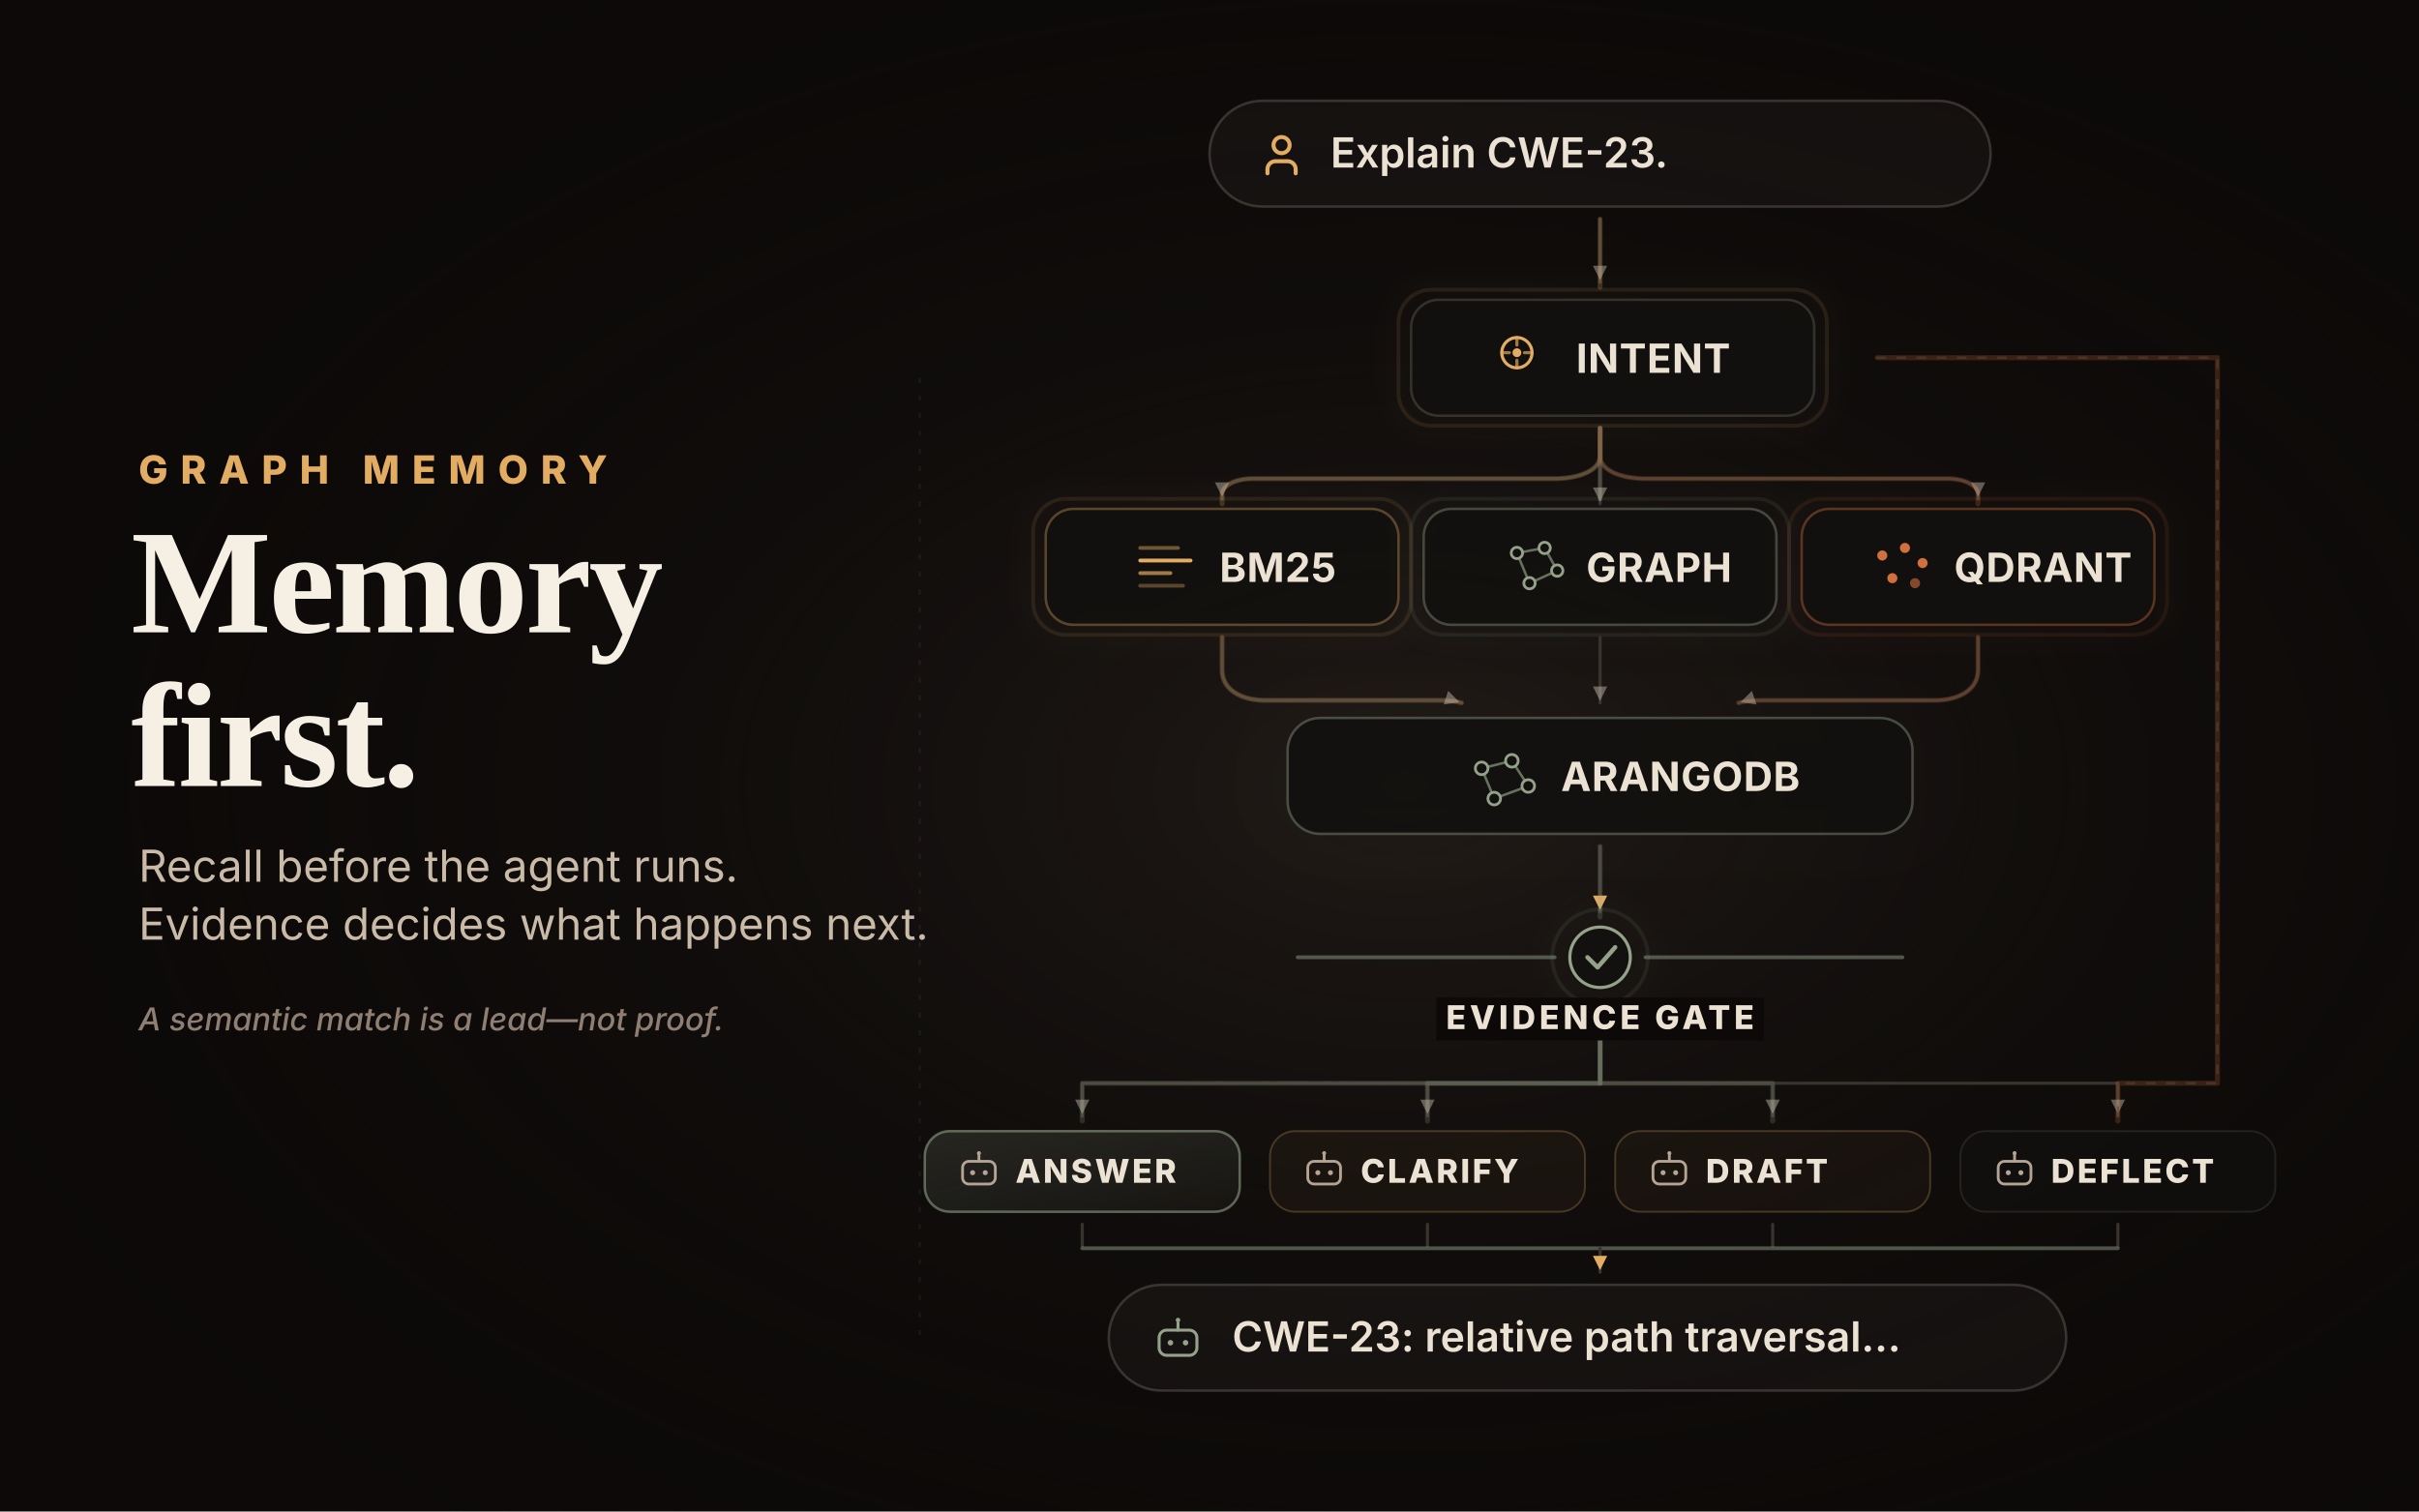
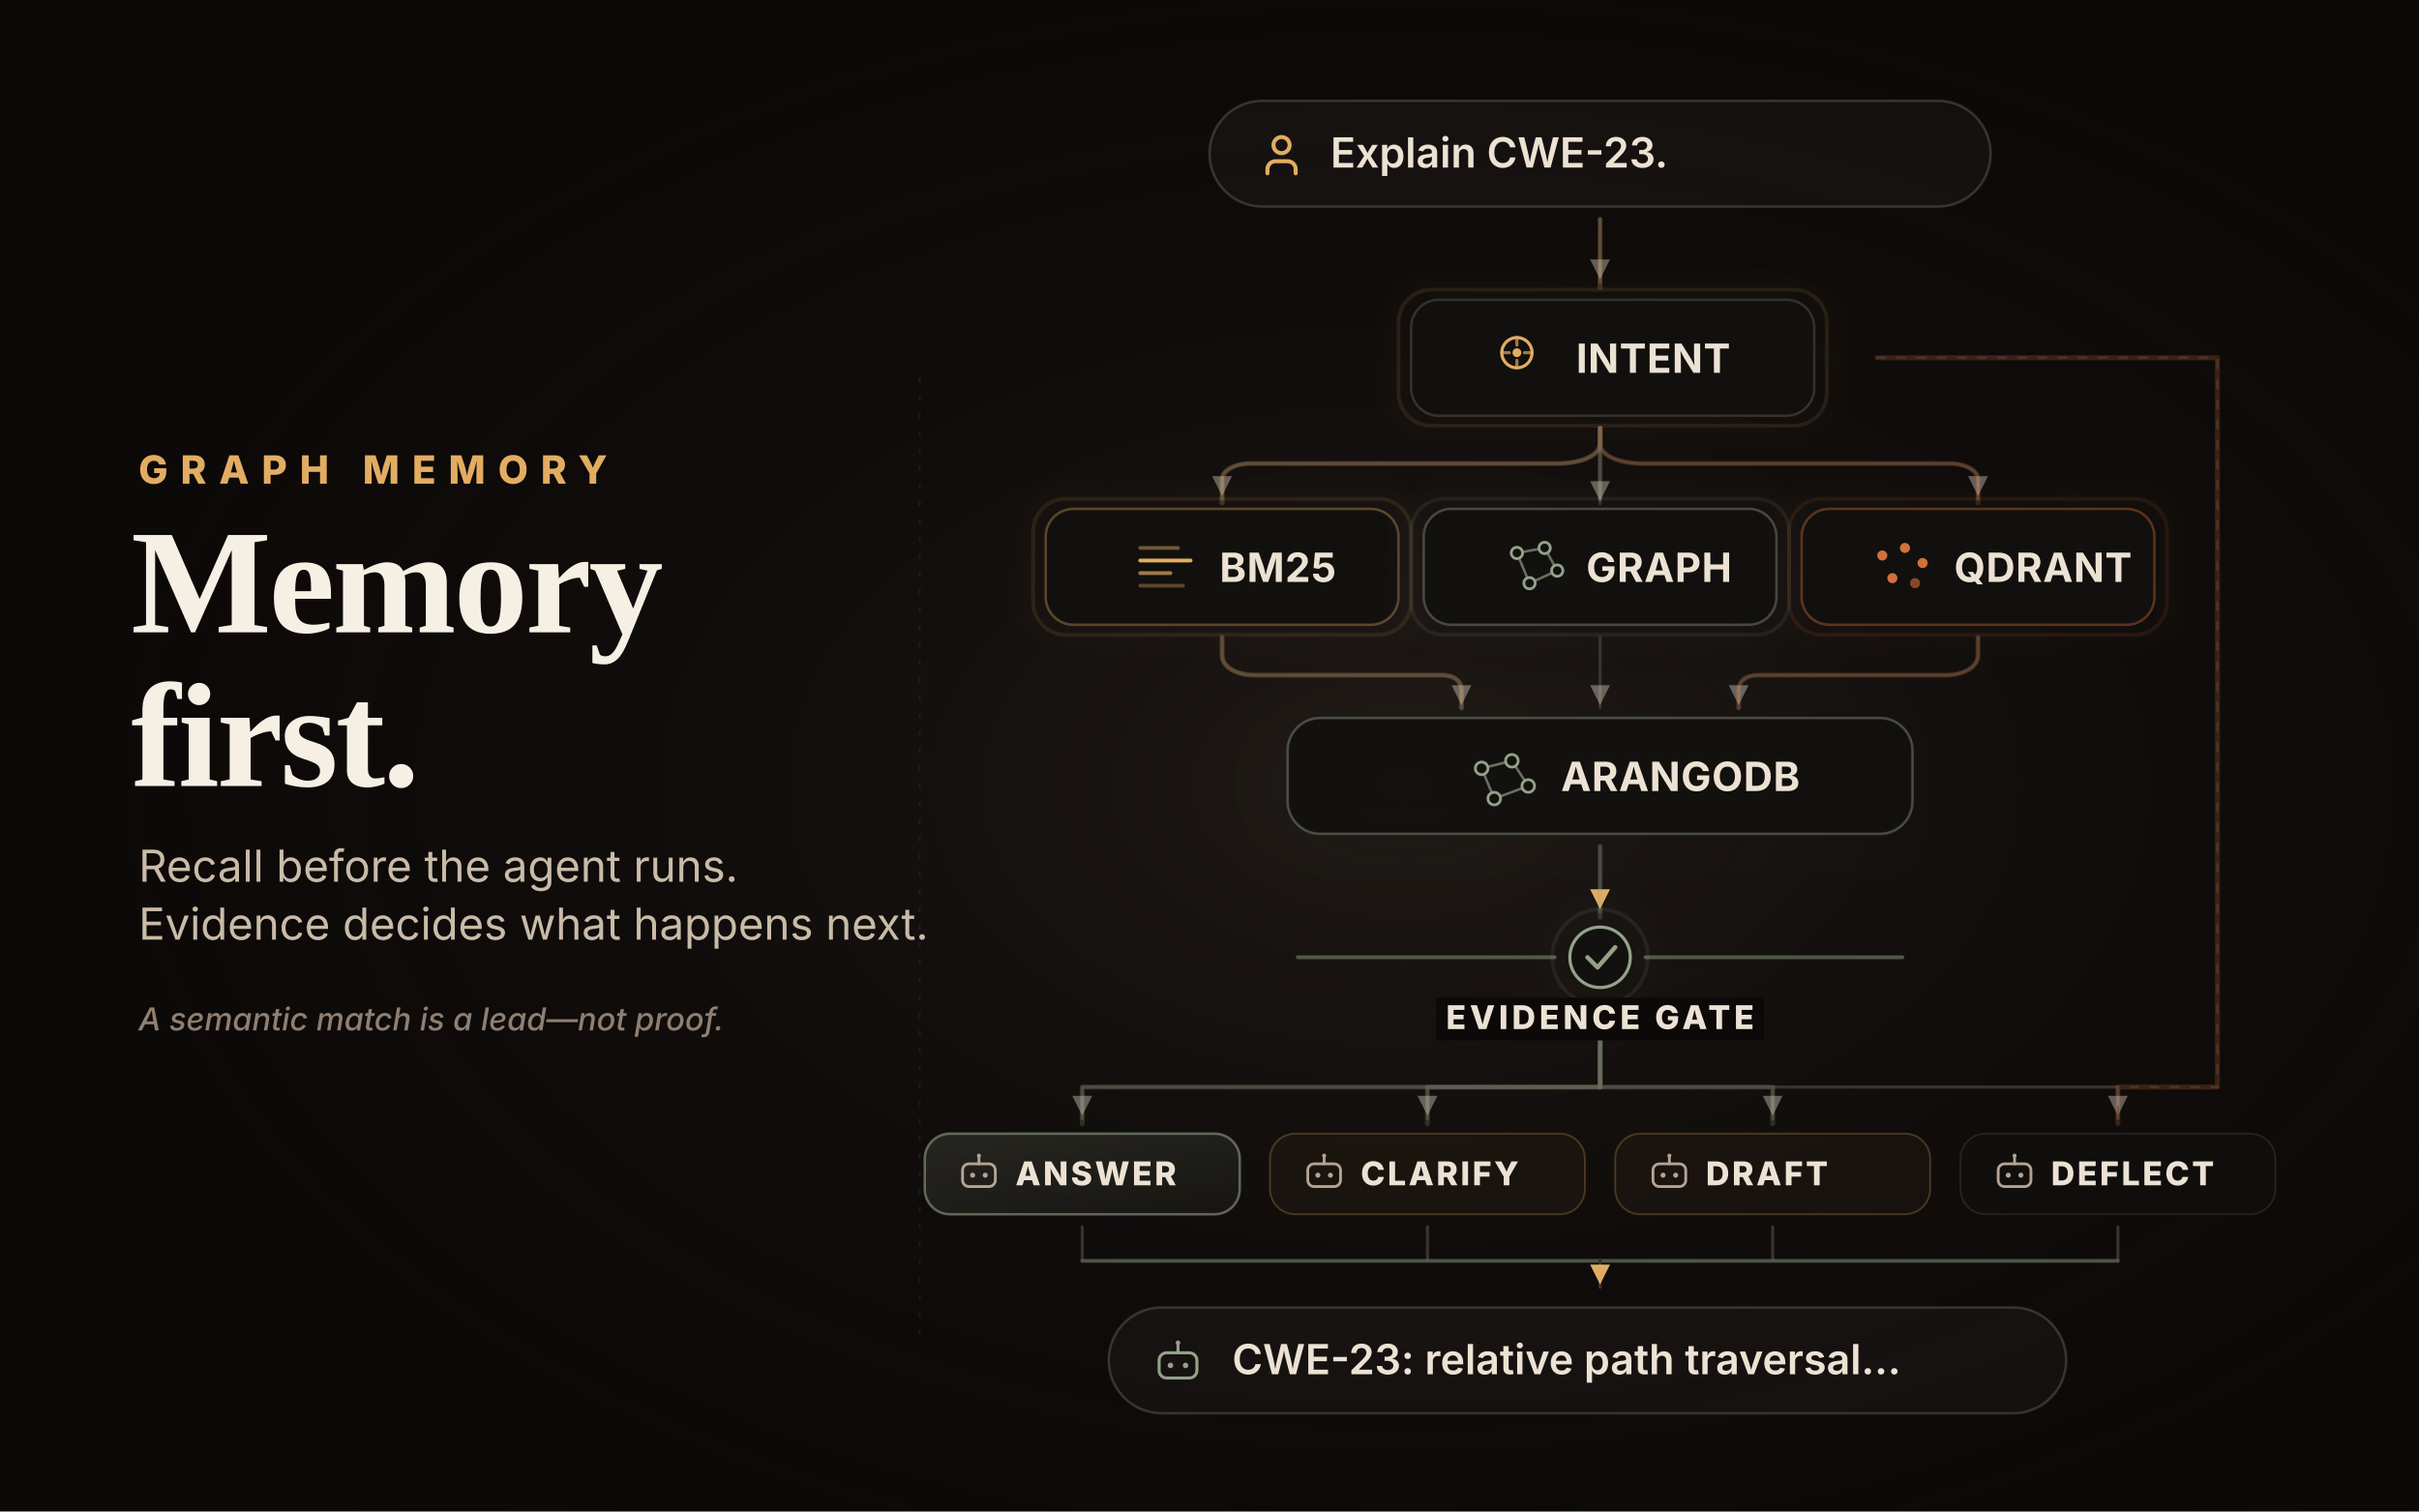
<svg xmlns="http://www.w3.org/2000/svg" viewBox="0 0 1920 1200" width="1920" height="1200" preserveAspectRatio="xMidYMid meet" role="img" aria-labelledby="memory-pipeline-title memory-pipeline-desc" tabindex="0">
  <defs>
    <radialGradient id="bg-glow" cx="58%" cy="52%" r="66%">
      <stop offset="0" stop-color="#261f1b" stop-opacity="0.78" />
      <stop offset="0.46" stop-color="#151210" stop-opacity="0.42" />
      <stop offset="1" stop-color="#0c0908" stop-opacity="0" />
    </radialGradient>
    <linearGradient id="answer-fill" x1="0" y1="0" x2="1" y2="1">
      <stop offset="0" stop-color="#93a289" stop-opacity="0.17" />
      <stop offset="1" stop-color="#93a289" stop-opacity="0.05" />
    </linearGradient>
-     <marker id="flow-arrow" viewBox="0 0 10 10" refX="8" refY="5" markerWidth="6.5" markerHeight="6.5" orient="auto-start-reverse">
+     <marker id="flow-arrow" viewBox="0 0 10 10" refX="8" refY="5" markerWidth="9" markerHeight="9" orient="auto-start-reverse">
      <path d="M 0 1.5 L 7 5 L 0 8.5 z" fill="rgba(236,226,211,0.38)" />
    </marker>
-     <marker id="flow-arrow-ember" viewBox="0 0 10 10" refX="8" refY="5" markerWidth="6.5" markerHeight="6.5" orient="auto-start-reverse">
+     <marker id="flow-arrow-ember" viewBox="0 0 10 10" refX="8" refY="5" markerWidth="9" markerHeight="9" orient="auto-start-reverse">
      <path d="M 0 1.5 L 7 5 L 0 8.5 z" fill="#d1703c" />
    </marker>
-     <marker id="flow-arrow-brass" viewBox="0 0 10 10" refX="8" refY="5" markerWidth="6.5" markerHeight="6.5" orient="auto-start-reverse">
+     <marker id="flow-arrow-brass" viewBox="0 0 10 10" refX="8" refY="5" markerWidth="9" markerHeight="9" orient="auto-start-reverse">
      <path d="M 0 1.5 L 7 5 L 0 8.5 z" fill="#e2ac62" />
    </marker>
    <filter id="soft-glow" x="-80%" y="-80%" width="260%" height="260%">
      <feGaussianBlur stdDeviation="10" result="blur" />
      <feMerge>
        <feMergeNode in="blur" />
        <feMergeNode in="SourceGraphic" />
      </feMerge>
    </filter>
    <filter id="wide-glow" x="-120%" y="-120%" width="340%" height="340%">
      <feGaussianBlur stdDeviation="22" />
    </filter>
    <style>
      #memory-pipeline .sans {
        font-family: Inter, ui-sans-serif, system-ui, -apple-system, BlinkMacSystemFont, "Segoe UI", sans-serif;
      }
      #memory-pipeline .mono {
        font-family: ui-monospace, SFMono-Regular, Menlo, Monaco, Consolas, "Liberation Mono", monospace;
      }
      #memory-pipeline .eyebrow {
        fill: #e2ac62;
        font-size: 31px;
        font-weight: 760;
        letter-spacing: 10px;
      }
      #memory-pipeline .serif {
        font-family: Fraunces, Georgia, "Times New Roman", serif;
      }
      #memory-pipeline .headline {
        fill: #f5efe4;
        font-size: 118px;
        font-weight: 720;
        letter-spacing: -2px;
      }
      #memory-pipeline .subhead {
        fill: #c9bba8;
        font-size: 35px;
        font-weight: 430;
      }
      #memory-pipeline .footer {
        fill: #8f7f72;
        font-size: 25px;
        font-weight: 480;
        font-style: italic;
      }
      #memory-pipeline .stage-name {
        fill: #ece2d3;
        font-size: 32px;
        font-weight: 660;
        letter-spacing: 0.5px;
      }
      #memory-pipeline .query-label {
        fill: #e2ac62;
        font-size: 19px;
        font-weight: 760;
        letter-spacing: 3px;
      }
      #memory-pipeline .query-text {
        fill: #ece2d3;
        font-size: 33px;
        font-weight: 570;
      }
      #memory-pipeline .gate-name {
        fill: #ece2d3;
        font-size: 26px;
        font-weight: 760;
        letter-spacing: 3px;
      }
      #memory-pipeline .outcome-name {
        fill: #ece2d3;
        font-size: 26px;
        font-weight: 760;
        letter-spacing: 2px;
      }
      #memory-pipeline .terminal-label {
        fill: #b5a494;
        font-size: 26px;
        font-weight: 720;
        letter-spacing: 4px;
      }

      #memory-pipeline .panel {
        fill: rgba(18, 17, 15, 0.86);
        stroke: rgba(236, 226, 211, 0.16);
        stroke-width: 2;
      }
      #memory-pipeline .panel-soft {
        fill: rgba(18, 17, 15, 0.68);
        stroke: rgba(236, 226, 211, 0.10);
        stroke-width: 1.5;
      }
      #memory-pipeline .query-shell {
        fill: rgba(236, 226, 211, 0.035);
        stroke: rgba(236, 226, 211, 0.18);
        stroke-width: 2;
      }
      #memory-pipeline .base-path {
        fill: none;
        stroke: #39332e;
        stroke-width: 2.5;
        stroke-linecap: round;
        stroke-linejoin: round;
      }
      #memory-pipeline .base-path-faint {
        fill: none;
        stroke: #39332e;
        stroke-width: 2;
        stroke-linecap: round;
        stroke-dasharray: 6 10;
        opacity: 0.58;
      }
      #memory-pipeline .flow-path {
        fill: none;
        stroke-width: 4;
        stroke-linecap: round;
        stroke-linejoin: round;
        stroke-dasharray: 1;
        stroke-dashoffset: 0;
        opacity: 0.22;
      }
      #memory-pipeline .flow-amber { stroke: #e2ac62; }
      #memory-pipeline .flow-violet { stroke: #d1703c; }
      #memory-pipeline .flow-mint { stroke: #93a289; }
      #memory-pipeline .stage-halo {
        fill: none;
        stroke-width: 3;
        opacity: 0.12;
      }
      #memory-pipeline .halo-amber { stroke: #e2ac62; }
      #memory-pipeline .halo-violet { stroke: #d1703c; }
      #memory-pipeline .halo-mint { stroke: #93a289; }
      #memory-pipeline .intent-mark {
        fill: none;
        stroke: #e2ac62;
        stroke-width: 2.5;
        stroke-linecap: round;
      }
      #memory-pipeline .bm25-line {
        stroke: #e2ac62;
        stroke-width: 3;
        stroke-linecap: round;
      }
      #memory-pipeline .q-node {
        fill: #d1703c;
      }
      #memory-pipeline .q-edge {
        stroke: rgba(209, 112, 60, 0.7);
        stroke-width: 1.5;
      }
      #memory-pipeline .graph-edge {
        stroke: rgba(147, 162, 137, 0.66);
        stroke-width: 2;
      }
      #memory-pipeline .graph-node {
        fill: #12110f;
        stroke: #93a289;
        stroke-width: 2.2;
      }
      #memory-pipeline .gate-line {
        stroke: rgba(147, 162, 137, 0.48);
        stroke-width: 3;
        stroke-linecap: round;
      }
      #memory-pipeline .gate-ring {
        fill: #12110f;
        stroke: #93a289;
        stroke-width: 2.5;
      }
      #memory-pipeline .gate-check {
        fill: none;
        stroke: #93a289;
        stroke-width: 3.5;
        stroke-linecap: round;
        stroke-linejoin: round;
      }
      #memory-pipeline .answer-shell {
        fill: url(#answer-fill);
        stroke: rgba(147, 162, 137, 0.58);
        stroke-width: 2;
      }
      #memory-pipeline .clarify-shell {
        fill: rgba(226, 172, 98, 0.045);
        stroke: rgba(226, 172, 98, 0.25);
        stroke-width: 1.5;
      }
      #memory-pipeline .scan-shell {
        fill: rgba(209, 112, 60, 0.05);
        stroke: rgba(209, 112, 60, 0.55);
        stroke-width: 2;
        stroke-dasharray: 7 7;
      }
      #memory-pipeline .panel-02a { stroke: rgba(226, 172, 98, 0.34); }
      #memory-pipeline .panel-02b { stroke: rgba(209, 112, 60, 0.38); }
      #memory-pipeline .panel-03  { stroke: rgba(147, 162, 137, 0.40); }
      #memory-pipeline .panel-02g { stroke: rgba(147, 162, 137, 0.38); }

      @media (prefers-reduced-motion: no-preference) {
        @keyframes draw-query {
          0%, 2% { stroke-dashoffset: 1; opacity: 0; }
          10% { opacity: 1; }
          16%, 24% { stroke-dashoffset: 0; opacity: 1; }
          30%, 100% { stroke-dashoffset: 0; opacity: 0.18; }
        }
        @keyframes pulse-intent {
          0%, 10%, 100% { opacity: 0; transform: scale(0.96); }
          16%, 26% { opacity: 0.75; transform: scale(1); }
          32% { opacity: 0.12; transform: scale(1.04); }
        }
        @keyframes draw-split {
          0%, 16% { stroke-dashoffset: 1; opacity: 0; }
          22% { opacity: 1; }
          30%, 36% { stroke-dashoffset: 0; opacity: 1; }
          42%, 100% { stroke-dashoffset: 0; opacity: 0.18; }
        }
        @keyframes pulse-recall {
          0%, 22%, 100% { opacity: 0; transform: scale(0.97); }
          30%, 40% { opacity: 0.72; transform: scale(1); }
          46% { opacity: 0.10; transform: scale(1.03); }
        }
        @keyframes draw-merge {
          0%, 30% { stroke-dashoffset: 1; opacity: 0; }
          36% { opacity: 1; }
          44%, 50% { stroke-dashoffset: 0; opacity: 1; }
          56%, 100% { stroke-dashoffset: 0; opacity: 0.18; }
        }
        @keyframes pulse-record {
          0%, 38%, 100% { opacity: 0; transform: scale(0.98); }
          46%, 56% { opacity: 0.7; transform: scale(1.035); }
          62% { opacity: 0.10; transform: scale(1.035); }
        }
        @keyframes draw-gate {
          0%, 46% { stroke-dashoffset: 1; opacity: 0; }
          52% { opacity: 1; }
          60%, 66% { stroke-dashoffset: 0; opacity: 1; }
          72%, 100% { stroke-dashoffset: 0; opacity: 0.18; }
        }
        @keyframes pulse-gate {
          0%, 50%, 100% { opacity: 0; transform: scale(0.9); }
          58%, 70% { opacity: 0.8; transform: scale(1); }
          78% { opacity: 0.14; transform: scale(1.06); }
        }
        @keyframes query-dot {
          0%, 2% { transform: scale(0.7); opacity: 0.3; }
          10%, 22% { transform: scale(1.15); opacity: 1; }
          32%, 100% { transform: scale(1); opacity: 0.55; }
        }
        #memory-pipeline .query-flow { animation: draw-query 6s ease-in-out infinite; }
        #memory-pipeline .intent-halo {
          transform-origin: 1070px 314px;
          animation: pulse-intent 6s ease-in-out infinite;
        }
        #memory-pipeline .split-flow { animation: draw-split 6s ease-in-out infinite; }
        #memory-pipeline .bm25-halo {
          transform-origin: 770px 480px;
          animation: pulse-recall 6s ease-in-out infinite;
        }
        #memory-pipeline .graph-halo {
          transform-origin: 1070px 480px;
          animation: pulse-recall 6s ease-in-out infinite;
          animation-delay: 0.09s;
        }
        #memory-pipeline .qdrant-halo {
          transform-origin: 1370px 480px;
          animation: pulse-recall 6s ease-in-out infinite;
          animation-delay: 0.18s;
        }
        #memory-pipeline .merge-flow { animation: draw-merge 6s ease-in-out infinite; }
        #memory-pipeline .record-halo {
          transform-origin: 1070px 646px;
          animation: pulse-record 6s ease-in-out infinite;
        }
        #memory-pipeline .gate-flow { animation: draw-gate 6s ease-in-out infinite; }
        #memory-pipeline .gate-halo {
          transform-origin: 1070px 790px;
          animation: pulse-gate 6s ease-in-out infinite;
        }
        #memory-pipeline .query-dot { transform-origin: 817px 153px; animation: query-dot 6s ease-in-out infinite; }
        @keyframes q-cycle {
          0%, 0.5% { opacity: 0; }
          2%, 25.5% { opacity: 1; }
          27%, 100% { opacity: 0; }
        }
        @keyframes r-cycle {
          0%, 18.5% { opacity: 0; }
          20%, 43% { opacity: 1; }
          44.5%, 100% { opacity: 0; }
        }
        @keyframes route-run {
          0%, 15% { stroke-dashoffset: 1; opacity: 0; }
          16% { opacity: 1; }
          18.5%, 22% { stroke-dashoffset: 0; opacity: 0.9; }
          24.5%, 100% { stroke-dashoffset: 0; opacity: 0; }
        }
        @keyframes deflect-run {
          0%, 79% { stroke-dashoffset: 1; opacity: 0; }
          80.5% { opacity: 1; }
          85%, 95% { stroke-dashoffset: 0; opacity: 0.9; }
          99%, 100% { stroke-dashoffset: 0; opacity: 0; }
        }
        @keyframes pill-cycle {
          0%, 16% { opacity: 0.45; }
          18.5%, 23% { opacity: 1; }
          25%, 100% { opacity: 0.45; }
        }
        @keyframes pill-cycle-deflect {
          0%, 84% { opacity: 0.45; }
          86.5%, 98% { opacity: 1; }
          100% { opacity: 0.45; }
        }
        #memory-pipeline .q1 { animation: q-cycle 24s ease-in-out infinite; }
        #memory-pipeline .q2 { animation: q-cycle 24s ease-in-out infinite; animation-delay: 6s; }
        #memory-pipeline .q3 { animation: q-cycle 24s ease-in-out infinite; animation-delay: 12s; }
        #memory-pipeline .q4 { animation: q-cycle 24s ease-in-out infinite; animation-delay: 18s; }
        #memory-pipeline .r1 { animation: r-cycle 24s ease-in-out infinite; }
        #memory-pipeline .r2 { animation: r-cycle 24s ease-in-out infinite; animation-delay: 6s; }
        #memory-pipeline .r3 { animation: r-cycle 24s ease-in-out infinite; animation-delay: 12s; }
        #memory-pipeline .r4 { animation: r-cycle 24s ease-in-out infinite; animation-delay: 18s; }
        #memory-pipeline .route-flow-1 { animation: route-run 24s ease-in-out infinite; }
        #memory-pipeline .route-flow-2 { animation: route-run 24s ease-in-out infinite; animation-delay: 6s; }
        #memory-pipeline .route-flow-3 { animation: route-run 24s ease-in-out infinite; animation-delay: 12s; }
        #memory-pipeline .deflect-flow { animation: deflect-run 24s ease-in-out infinite; }
        #memory-pipeline .route-pill-1 { animation: pill-cycle 24s ease-in-out infinite; }
        #memory-pipeline .route-pill-2 { animation: pill-cycle 24s ease-in-out infinite; animation-delay: 6s; }
        #memory-pipeline .route-pill-3 { animation: pill-cycle 24s ease-in-out infinite; animation-delay: 12s; }
        #memory-pipeline .route-pill-4 { animation: pill-cycle-deflect 24s ease-in-out infinite; }
      }
    </style>
  </defs>
  <g id="memory-pipeline">
    <rect width="1920" height="1200" fill="#0c0908" />
    <rect width="1920" height="1200" fill="url(#bg-glow)" />
    <g aria-label="Card heading" transform="translate(0 -62)">
      <text x="110" y="446" class="sans eyebrow">GRAPH MEMORY</text>
      <text x="104" y="564" class="serif headline">Memory</text>
      <text x="104" y="686" class="serif headline">first.</text>
      <text x="110" y="762" class="sans subhead">Recall before the agent runs.</text>
      <text x="110" y="808" class="sans subhead">Evidence decides what happens next.</text>
      <text x="110" y="880" class="sans footer">A semantic match is a lead—not proof.</text>
    </g>
    <line x1="730" y1="300" x2="730" y2="1060" stroke="rgba(236,226,211,0.07)" stroke-dasharray="4 10" stroke-width="1.5" />
    <g transform="translate(200 -30)">
      <g aria-label="Example question">
        <rect x="760" y="110" width="620" height="84" rx="42" class="query-shell" />
        <g transform="translate(798 134) scale(1.6)" aria-hidden="true" fill="none" stroke="#e2ac62" stroke-width="2" stroke-linecap="round" stroke-linejoin="round">
          <path d="M19 21v-2a4 4 0 0 0-4-4H9a4 4 0 0 0-4 4v2" />
          <circle cx="12" cy="7" r="4" />
        </g>
        <text x="856" y="163" class="sans query-text q1">Explain CWE-23.</text>
        <text x="856" y="163" class="sans query-text q2" opacity="0">How do I secure it?</text>
        <text x="856" y="163" class="sans query-text q3" opacity="0">Draft a fix runbook.</text>
        <text x="856" y="163" class="sans query-text q4" opacity="0">What's the weather?</text>
      </g>
      <g aria-label="Intent stage">
        <path d="M1070 204 V254" class="base-path" marker-end="url(#flow-arrow)" />
        <path d="M1070 204 V258" class="flow-path flow-amber query-flow" pathLength="1" />
        <rect x="910" y="260" width="340" height="108" rx="26" class="stage-halo halo-amber intent-halo" filter="url(#soft-glow)" />
        <rect x="920" y="268" width="320" height="92" rx="22" class="panel" />
        <g transform="translate(988 296)" aria-hidden="true">
          <circle cx="16" cy="14" r="12" class="intent-mark" />
          <path d="M16 2 V8 M16 20 V26 M4 14 H10 M22 14 H28" class="intent-mark" opacity="0.68" />
          <circle cx="16" cy="14" r="3.5" fill="#e2ac62" />
        </g>
        <text x="1051" y="326" class="sans stage-name">INTENT</text>
      </g>
      <g aria-label="Hybrid recall stage">
-         <path d="M1070 370 V392 C1070 404 1052 410 1034 410 H794 C780 410 770 416 770 422 V426" class="base-path" marker-end="url(#flow-arrow)" />
+         <path d="M1070 370 V382 C1070 392 1054 398 1036 398 H792 C780 398 770 404 770 410 V426" class="base-path" marker-end="url(#flow-arrow)" />
        <path d="M1070 370 V430" class="base-path" marker-end="url(#flow-arrow)" />
-         <path d="M1070 370 V392 C1070 404 1088 410 1106 410 H1346 C1360 410 1370 416 1370 422 V426" class="base-path" marker-end="url(#flow-arrow)" />
-         <path d="M1070 370 V392 C1070 404 1052 410 1034 410 H794 C780 410 770 416 770 422 V430" class="flow-path flow-amber split-flow" pathLength="1" />
+         <path d="M1070 370 V382 C1070 392 1086 398 1104 398 H1348 C1360 398 1370 404 1370 410 V426" class="base-path" marker-end="url(#flow-arrow)" />
+         <path d="M1070 370 V382 C1070 392 1054 398 1036 398 H792 C780 398 770 404 770 410 V430" class="flow-path flow-amber split-flow" pathLength="1" />
        <path d="M1070 370 V426" class="flow-path flow-mint split-flow" pathLength="1" />
-         <path d="M1070 370 V392 C1070 404 1088 410 1106 410 H1346 C1360 410 1370 416 1370 422 V430" class="flow-path flow-violet split-flow" pathLength="1" />
+         <path d="M1070 370 V382 C1070 392 1086 398 1104 398 H1348 C1360 398 1370 404 1370 410 V430" class="flow-path flow-violet split-flow" pathLength="1" />
        <rect x="620" y="426" width="300" height="108" rx="26" class="stage-halo halo-amber bm25-halo" filter="url(#soft-glow)" />
        <rect x="630" y="434" width="280" height="92" rx="22" class="panel panel-02a" />
        <g transform="translate(705 461)" aria-hidden="true">
          <line x1="0" y1="4" x2="30" y2="4" class="bm25-line" opacity="0.45" />
          <line x1="0" y1="14" x2="40" y2="14" class="bm25-line" />
          <line x1="0" y1="24" x2="24" y2="24" class="bm25-line" opacity="0.68" />
          <line x1="0" y1="34" x2="34" y2="34" class="bm25-line" opacity="0.35" />
        </g>
        <text x="768" y="492" class="sans stage-name">BM25</text>
        <rect x="920" y="426" width="300" height="108" rx="26" class="stage-halo halo-mint graph-halo" filter="url(#soft-glow)" />
        <rect x="930" y="434" width="280" height="92" rx="22" class="panel panel-02g" />
        <g transform="translate(996 461)" aria-hidden="true">
          <line x1="8" y1="8" x2="30" y2="4" class="graph-edge" />
          <line x1="30" y1="4" x2="40" y2="22" class="graph-edge" />
          <line x1="8" y1="8" x2="18" y2="32" class="graph-edge" />
          <line x1="18" y1="32" x2="40" y2="22" class="graph-edge" />
          <circle cx="8" cy="8" r="4.5" class="graph-node" />
          <circle cx="30" cy="4" r="4.5" class="graph-node" />
          <circle cx="40" cy="22" r="4.5" class="graph-node" />
          <circle cx="18" cy="32" r="4.5" class="graph-node" />
        </g>
        <text x="1059" y="492" class="sans stage-name">GRAPH</text>
        <rect x="1220" y="426" width="300" height="108" rx="26" class="stage-halo halo-violet qdrant-halo" filter="url(#soft-glow)" />
        <rect x="1230" y="434" width="280" height="92" rx="22" class="panel panel-02b" />
        <g transform="translate(1288 461)" aria-hidden="true">
          <circle cx="6" cy="10" r="4" class="q-node" />
          <circle cx="24" cy="4" r="4" class="q-node" />
          <circle cx="38" cy="16" r="4" class="q-node" />
          <circle cx="14" cy="28" r="4" class="q-node" />
          <circle cx="32" cy="32" r="4" class="q-node" opacity="0.6" />
        </g>
        <text x="1351" y="492" class="sans stage-name">QDRANT</text>
      </g>
      <g aria-label="Canonical record and graph evidence stage">
-         <path d="M770 536 V562 C770 578 786 586 804 586 H942 C954 586 960 588 960 588 V588" class="base-path" marker-end="url(#flow-arrow)" />
-         <path d="M1070 536 V588" class="base-path" marker-end="url(#flow-arrow)" />
-         <path d="M1370 536 V562 C1370 578 1354 586 1336 586 H1198 C1186 586 1180 588 1180 588 V588" class="base-path" marker-end="url(#flow-arrow)" />
-         <path d="M770 536 V562 C770 578 786 586 804 586 H942 C954 586 960 588 960 588 V588" class="flow-path flow-amber merge-flow" pathLength="1" />
-         <path d="M1370 536 V562 C1370 578 1354 586 1336 586 H1198 C1186 586 1180 588 1180 588 V588" class="flow-path flow-violet merge-flow" pathLength="1" />
+         <path d="M770 536 V550 C770 560 782 566 796 566 H944 C956 566 960 572 960 578 V592" class="base-path" marker-end="url(#flow-arrow)" />
+         <path d="M1070 536 V592" class="base-path" marker-end="url(#flow-arrow)" />
+         <path d="M1370 536 V550 C1370 560 1358 566 1344 566 H1196 C1184 566 1180 572 1180 578 V592" class="base-path" marker-end="url(#flow-arrow)" />
+         <path d="M770 536 V550 C770 560 782 566 796 566 H944 C956 566 960 572 960 578 V592" class="flow-path flow-amber merge-flow" pathLength="1" />
+         <path d="M1370 536 V550 C1370 560 1358 566 1344 566 H1196 C1184 566 1180 572 1180 578 V592" class="flow-path flow-violet merge-flow" pathLength="1" />
        <rect x="808" y="592" width="524" height="108" rx="32" class="stage-halo halo-mint record-halo" filter="url(#wide-glow)" />
        <rect x="822" y="600" width="496" height="92" rx="26" class="panel panel-03" />
        <g transform="translate(968 630)" aria-hidden="true">
          <line x1="8" y1="10" x2="32" y2="4" class="graph-edge" />
          <line x1="32" y1="4" x2="45" y2="24" class="graph-edge" />
          <line x1="8" y1="10" x2="18" y2="34" class="graph-edge" />
          <line x1="18" y1="34" x2="45" y2="24" class="graph-edge" />
          <circle cx="8" cy="10" r="5" class="graph-node" />
          <circle cx="32" cy="4" r="5" class="graph-node" />
          <circle cx="45" cy="24" r="5" class="graph-node" />
          <circle cx="18" cy="34" r="5" class="graph-node" />
        </g>
        <text x="1039" y="658" class="sans stage-name">ARANGODB</text>
      </g>
      <g aria-label="Evidence gate">
        <path d="M1070 702 V754" class="base-path" marker-end="url(#flow-arrow-brass)" />
        <path d="M1070 702 V758" class="flow-path flow-mint gate-flow" pathLength="1" />
        <circle cx="1070" cy="790" r="38" class="stage-halo halo-mint gate-halo" filter="url(#soft-glow)" />
        <line x1="830" y1="790" x2="1034" y2="790" class="gate-line" />
        <line x1="1106" y1="790" x2="1310" y2="790" class="gate-line" />
        <circle cx="1070" cy="790" r="24" class="gate-ring" />
        <path d="M1060 790 L1068 798 L1082 782" class="gate-check" />
      </g>
      <g aria-label="Bounded outcomes">
-         <path d="M1070 824 V890 H659 V916" class="base-path" marker-end="url(#flow-arrow)" />
-         <path d="M1070 824 V890 H933 V916" class="base-path" marker-end="url(#flow-arrow)" />
-         <path d="M1070 824 V890 H1207 V916" class="base-path" marker-end="url(#flow-arrow)" />
-         <path d="M1070 824 V890 H1481 V916" class="base-path" marker-end="url(#flow-arrow)" />
-         <path d="M1070 824 V890 H659 V920" class="flow-path flow-mint route-flow-1" pathLength="1" />
-         <path d="M1070 824 V890 H933 V920" class="flow-path flow-mint route-flow-2" pathLength="1" />
-         <path d="M1070 824 V890 H1207 V920" class="flow-path flow-mint route-flow-3" pathLength="1" />
-         <path d="M1290 314 H1560 V890 H1481 V916" class="base-path-faint" />
-         <path d="M1290 314 H1560 V890 H1481 V920" class="flow-path flow-violet deflect-flow" pathLength="1" />
+         <path d="M1070 824 V893 H659 V918" class="base-path" marker-end="url(#flow-arrow)" />
+         <path d="M1070 824 V893 H933 V918" class="base-path" marker-end="url(#flow-arrow)" />
+         <path d="M1070 824 V893 H1207 V918" class="base-path" marker-end="url(#flow-arrow)" />
+         <path d="M1070 824 V893 H1481 V918" class="base-path" marker-end="url(#flow-arrow)" />
+         <path d="M1070 824 V893 H659 V922" class="flow-path flow-mint route-flow-1" pathLength="1" />
+         <path d="M1070 824 V893 H933 V922" class="flow-path flow-mint route-flow-2" pathLength="1" />
+         <path d="M1070 824 V893 H1207 V922" class="flow-path flow-mint route-flow-3" pathLength="1" />
+         <path d="M1290 314 H1560 V893 H1481 V918" class="base-path-faint" />
+         <path d="M1290 314 H1560 V893 H1481 V922" class="flow-path flow-violet deflect-flow" pathLength="1" />
        <rect x="940" y="822" width="260" height="34" fill="#0c0908" />
        <text x="1070" y="847" text-anchor="middle" class="sans gate-name">EVIDENCE GATE</text>
        <g class="route-pill-1" aria-label="Answer outcome">
-           <rect x="534" y="928" width="250" height="64" rx="20" class="answer-shell" />
-           <g transform="translate(562 942)" aria-hidden="true" fill="none" stroke="#b5a494" stroke-width="2.2" stroke-linecap="round">
+           <rect x="534" y="930" width="250" height="64" rx="20" class="answer-shell" />
+           <g transform="translate(562 944)" aria-hidden="true" fill="none" stroke="#b5a494" stroke-width="2.2" stroke-linecap="round">
            <rect x="2" y="10" width="26" height="18" rx="5" />
            <line x1="15" y1="10" x2="15" y2="5" />
            <circle cx="15" cy="3.5" r="1.6" fill="#b5a494" stroke="none" />
            <circle cx="10" cy="19" r="2" fill="#b5a494" stroke="none" />
            <circle cx="20" cy="19" r="2" fill="#b5a494" stroke="none" />
          </g>
-           <text x="606" y="969" class="sans outcome-name">ANSWER</text>
+           <text x="606" y="971" class="sans outcome-name">ANSWER</text>
        </g>
        <g class="route-pill-2" aria-label="Clarify outcome">
-           <rect x="808" y="928" width="250" height="64" rx="20" class="clarify-shell" />
-           <g transform="translate(836 942)" aria-hidden="true" fill="none" stroke="#b5a494" stroke-width="2.2" stroke-linecap="round">
+           <rect x="808" y="930" width="250" height="64" rx="20" class="clarify-shell" />
+           <g transform="translate(836 944)" aria-hidden="true" fill="none" stroke="#b5a494" stroke-width="2.2" stroke-linecap="round">
            <rect x="2" y="10" width="26" height="18" rx="5" />
            <line x1="15" y1="10" x2="15" y2="5" />
            <circle cx="15" cy="3.5" r="1.6" fill="#b5a494" stroke="none" />
            <circle cx="10" cy="19" r="2" fill="#b5a494" stroke="none" />
            <circle cx="20" cy="19" r="2" fill="#b5a494" stroke="none" />
          </g>
-           <text x="880" y="969" class="sans outcome-name">CLARIFY</text>
+           <text x="880" y="971" class="sans outcome-name">CLARIFY</text>
        </g>
        <g class="route-pill-3" aria-label="Draft outcome">
-           <rect x="1082" y="928" width="250" height="64" rx="20" class="clarify-shell" />
-           <g transform="translate(1110 942)" aria-hidden="true" fill="none" stroke="#b5a494" stroke-width="2.2" stroke-linecap="round">
+           <rect x="1082" y="930" width="250" height="64" rx="20" class="clarify-shell" />
+           <g transform="translate(1110 944)" aria-hidden="true" fill="none" stroke="#b5a494" stroke-width="2.2" stroke-linecap="round">
            <rect x="2" y="10" width="26" height="18" rx="5" />
            <line x1="15" y1="10" x2="15" y2="5" />
            <circle cx="15" cy="3.5" r="1.6" fill="#b5a494" stroke="none" />
            <circle cx="10" cy="19" r="2" fill="#b5a494" stroke="none" />
            <circle cx="20" cy="19" r="2" fill="#b5a494" stroke="none" />
          </g>
-           <text x="1154" y="969" class="sans outcome-name">DRAFT</text>
+           <text x="1154" y="971" class="sans outcome-name">DRAFT</text>
        </g>
        <g class="route-pill-4" aria-label="Deflect outcome">
-           <rect x="1356" y="928" width="250" height="64" rx="20" class="panel-soft" />
-           <g transform="translate(1384 942)" aria-hidden="true" fill="none" stroke="#b5a494" stroke-width="2.2" stroke-linecap="round">
+           <rect x="1356" y="930" width="250" height="64" rx="20" class="panel-soft" />
+           <g transform="translate(1384 944)" aria-hidden="true" fill="none" stroke="#b5a494" stroke-width="2.2" stroke-linecap="round">
            <rect x="2" y="10" width="26" height="18" rx="5" />
            <line x1="15" y1="10" x2="15" y2="5" />
            <circle cx="15" cy="3.5" r="1.6" fill="#b5a494" stroke="none" />
            <circle cx="10" cy="19" r="2" fill="#b5a494" stroke="none" />
            <circle cx="20" cy="19" r="2" fill="#b5a494" stroke="none" />
          </g>
-           <text x="1428" y="969" class="sans outcome-name">DEFLECT</text>
+           <text x="1428" y="971" class="sans outcome-name">DEFLECT</text>
        </g>
        <g aria-label="Agent response to the human">
-           <path d="M659 1002 V1019" class="base-path" />
-           <path d="M933 1002 V1019" class="base-path" />
-           <path d="M1207 1002 V1019" class="base-path" />
-           <path d="M1481 1002 V1019" class="base-path" />
-           <line x1="659" y1="1021" x2="1481" y2="1021" class="gate-line" />
-           <path d="M1070 1021 V1040" class="base-path" marker-end="url(#flow-arrow-brass)" />
-           <rect x="680" y="1050" width="760" height="84" rx="42" class="query-shell" />
-           <g transform="translate(718 1074)" aria-hidden="true" fill="none" stroke="#93a289" stroke-width="2.4" stroke-linecap="round">
+           <path d="M659 1004 V1029" class="base-path" />
+           <path d="M933 1004 V1029" class="base-path" />
+           <path d="M1207 1004 V1029" class="base-path" />
+           <path d="M1481 1004 V1029" class="base-path" />
+           <line x1="659" y1="1031" x2="1481" y2="1031" class="gate-line" />
+           <path d="M1070 1031 V1052" class="base-path" marker-end="url(#flow-arrow-brass)" />
+           <rect x="680" y="1068" width="760" height="84" rx="42" class="query-shell" />
+           <g transform="translate(718 1092)" aria-hidden="true" fill="none" stroke="#93a289" stroke-width="2.4" stroke-linecap="round">
            <rect x="2" y="12" width="30" height="20" rx="6" />
            <line x1="17" y1="12" x2="17" y2="6" />
            <circle cx="17" cy="4" r="1.8" fill="#93a289" stroke="none" />
            <circle cx="11" cy="22" r="2.2" fill="#93a289" stroke="none" />
            <circle cx="23" cy="22" r="2.2" fill="#93a289" stroke="none" />
          </g>
-           <text x="778" y="1103" class="sans query-text r1">CWE-23: relative path traversal…</text>
-           <text x="778" y="1103" class="sans query-text r2" opacity="0">Which system do you mean?</text>
-           <text x="778" y="1103" class="sans query-text r3" opacity="0">Draft ready for your signoff.</text>
-           <text x="778" y="1103" class="sans query-text r4" opacity="0">That's outside this project.</text>
+           <text x="778" y="1121" class="sans query-text r1">CWE-23: relative path traversal…</text>
+           <text x="778" y="1121" class="sans query-text r2" opacity="0">Which system do you mean?</text>
+           <text x="778" y="1121" class="sans query-text r3" opacity="0">Draft ready for your signoff.</text>
+           <text x="778" y="1121" class="sans query-text r4" opacity="0">That's outside this project.</text>
        </g>
      </g>
    </g>
  </g>
</svg>
